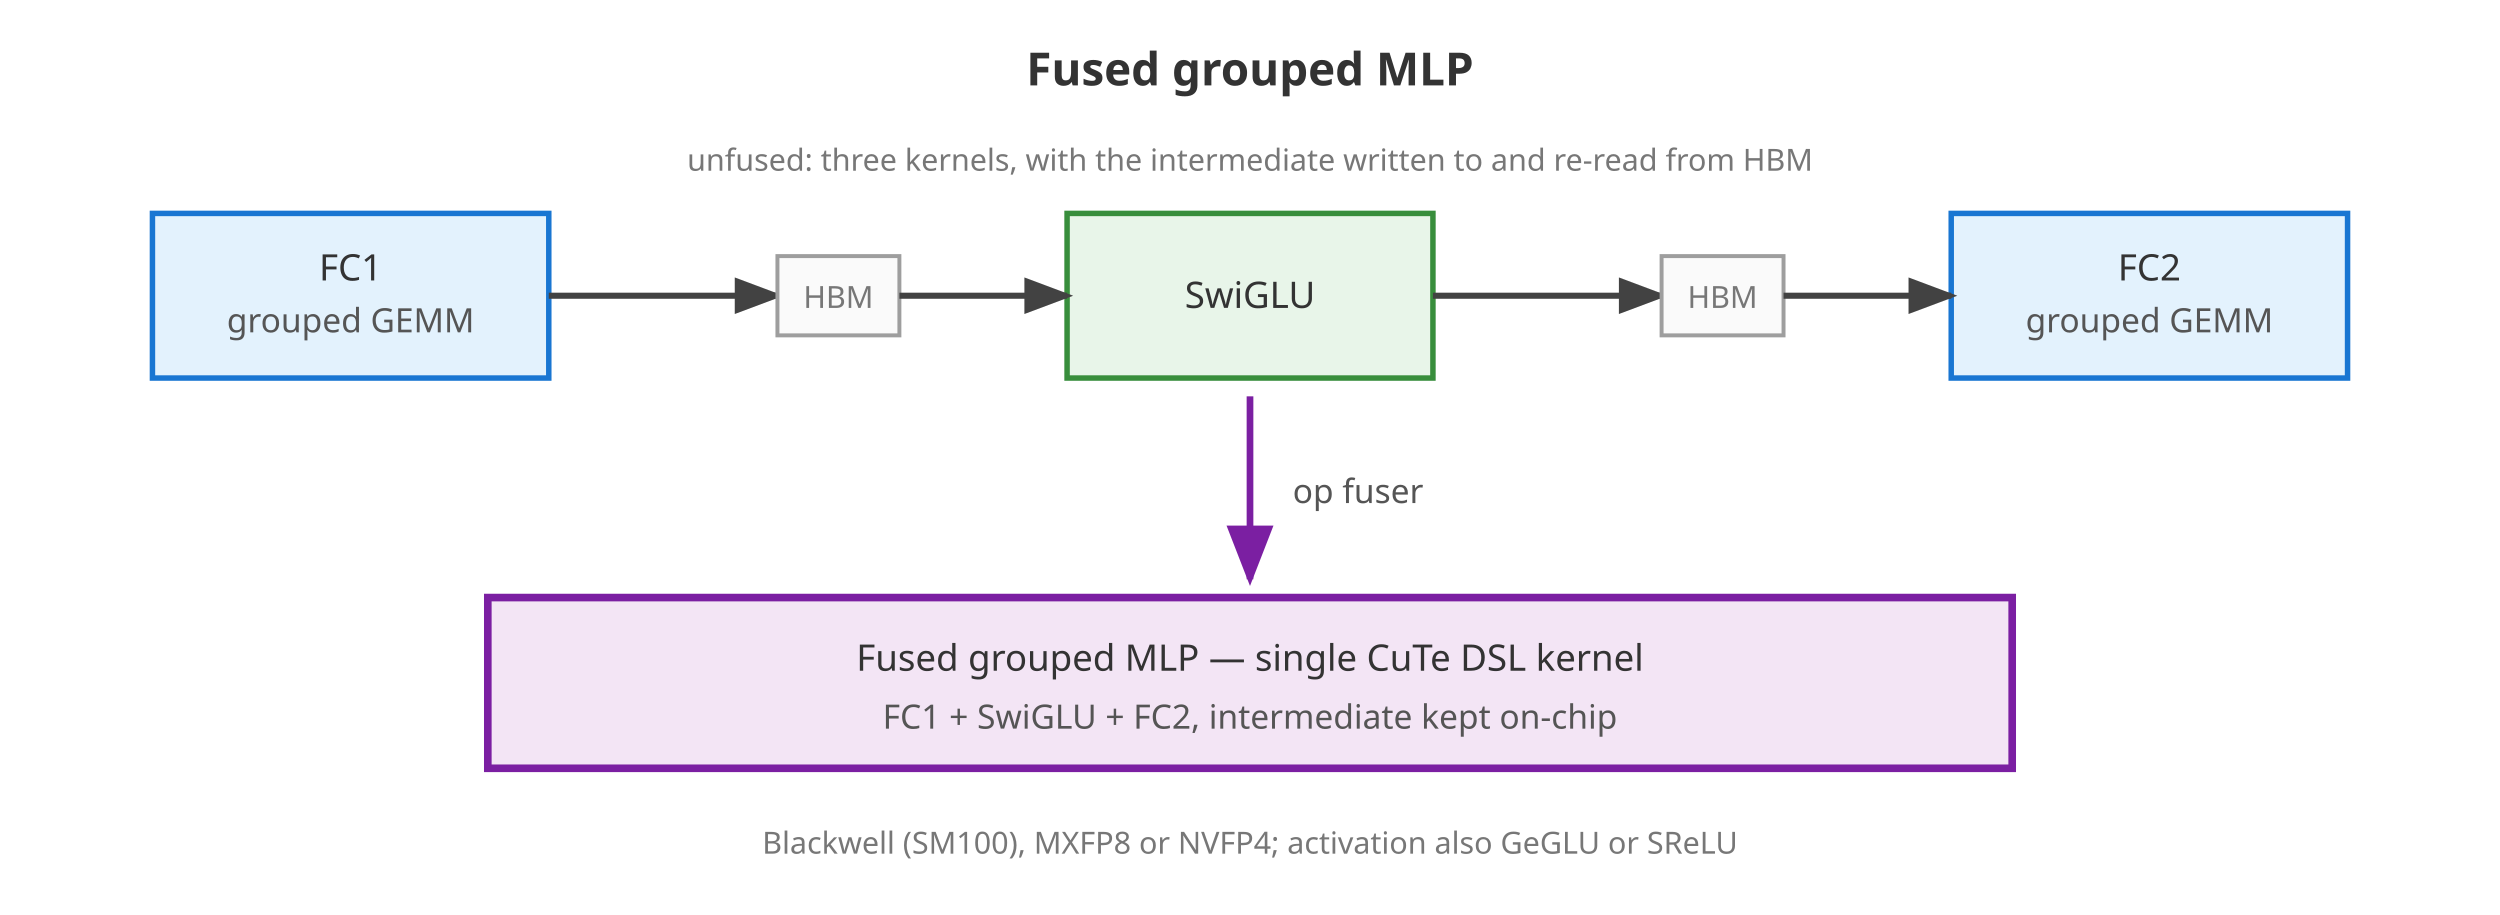
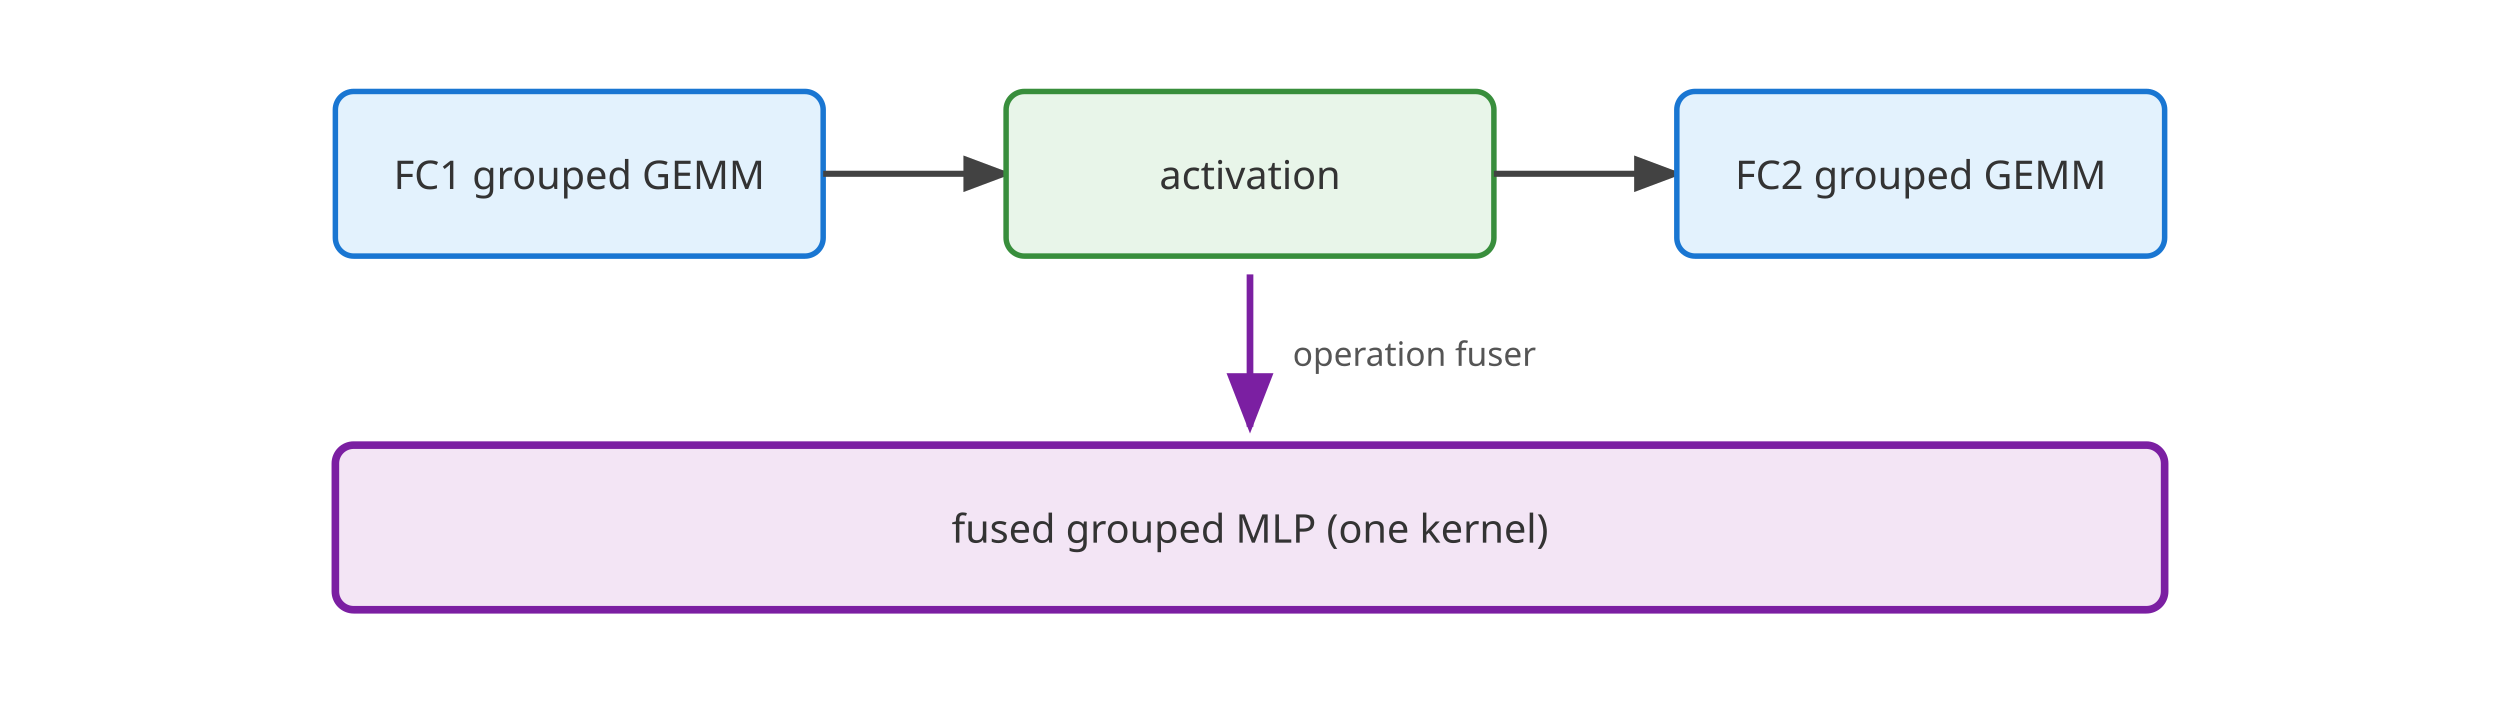
- <svg xmlns="http://www.w3.org/2000/svg" viewBox="0 0 820 300" width="100%" style="max-width: 820px;">
+ <svg xmlns="http://www.w3.org/2000/svg" viewBox="0 0 820 230" width="100%" style="max-width: 820px;">
  <defs>
    <style>
-       .section-title { font: bold 15px sans-serif; fill: #333; text-anchor: middle; }
-       .label { font: 12px sans-serif; fill: #333; text-anchor: middle; }
+       .label { font: 13px sans-serif; fill: #333; text-anchor: middle; }
      .small-label { font: 11px sans-serif; fill: #555; text-anchor: middle; }
-       .tiny-label { font: 10px sans-serif; fill: #777; text-anchor: middle; }
      .op { fill: #e3f2fd; stroke: #1976d2; stroke-width: 1.8; }
      .act { fill: #e8f5e9; stroke: #388e3c; stroke-width: 1.8; }
      .fused-mlp { fill: #f3e5f5; stroke: #7b1fa2; stroke-width: 2.5; }
-       .hbm { fill: #fafafa; stroke: #9e9e9e; stroke-width: 1.3; }
      .arrow { stroke: #424242; stroke-width: 2; fill: none; marker-end: url(#ah); }
      .farrow { stroke: #7b1fa2; stroke-width: 2.2; fill: none; marker-end: url(#ahp); }
    </style>
    <marker id="ah" markerWidth="8" markerHeight="6" refX="7" refY="3" orient="auto">
      <polygon points="0 0, 8 3, 0 6" fill="#424242" />
    </marker>
    <marker id="ahp" markerWidth="9" markerHeight="7" refX="8" refY="3.5" orient="auto">
      <polygon points="0 0, 9 3.5, 0 7" fill="#7b1fa2" />
    </marker>
  </defs>
-   <text x="410" y="28" class="section-title">Fused grouped MLP</text>
-   <text x="410" y="56" class="tiny-label">unfused: three kernels, with the intermediate written to and re-read from HBM</text>
-   <rect x="50" y="70" width="130" height="54" class="op" />
-   <text x="115" y="92" class="label">FC1</text>
-   <text x="115" y="109" class="small-label">grouped GEMM</text>
-   <rect x="350" y="70" width="120" height="54" class="act" />
-   <text x="410" y="101" class="label">SwiGLU</text>
-   <rect x="640" y="70" width="130" height="54" class="op" />
-   <text x="705" y="92" class="label">FC2</text>
-   <text x="705" y="109" class="small-label">grouped GEMM</text>
-   <path d="M 180 97 L 255 97" class="arrow" />
-   <rect x="255" y="84" width="40" height="26" class="hbm" />
-   <text x="275" y="101" class="tiny-label">HBM</text>
-   <path d="M 295 97 L 350 97" class="arrow" />
-   <path d="M 470 97 L 545 97" class="arrow" />
-   <rect x="545" y="84" width="40" height="26" class="hbm" />
-   <text x="565" y="101" class="tiny-label">HBM</text>
-   <path d="M 585 97 L 640 97" class="arrow" />
-   <path d="M 410 130 L 410 190" class="farrow" />
-   <text x="424" y="165" class="small-label" style="text-anchor:start;">op fuser</text>
-   <rect x="160" y="196" width="500" height="56" class="fused-mlp" />
-   <text x="410" y="220" class="label">Fused grouped MLP — single CuTe DSL kernel</text>
-   <text x="410" y="239" class="small-label">FC1 + SwiGLU + FC2, intermediate kept on-chip</text>
-   <text x="410" y="280" class="tiny-label">Blackwell (SM100), MXFP8 or NVFP4; activation also GeGLU or SReLU</text>
+   <rect x="110" y="30" width="160" height="54" class="op" rx="6" />
+   <text x="190" y="62" class="label">FC1 grouped GEMM</text>
+   <path d="M 270 57 L 330 57" class="arrow" />
+   <rect x="330" y="30" width="160" height="54" class="act" rx="6" />
+   <text x="410" y="62" class="label">activation</text>
+   <path d="M 490 57 L 550 57" class="arrow" />
+   <rect x="550" y="30" width="160" height="54" class="op" rx="6" />
+   <text x="630" y="62" class="label">FC2 grouped GEMM</text>
+   <path d="M 410 90 L 410 140" class="farrow" />
+   <text x="424" y="120" class="small-label" style="text-anchor:start;">operation fuser</text>
+   <rect x="110" y="146" width="600" height="54" class="fused-mlp" rx="6" />
+   <text x="410" y="178" class="label">fused grouped MLP (one kernel)</text>
</svg>
